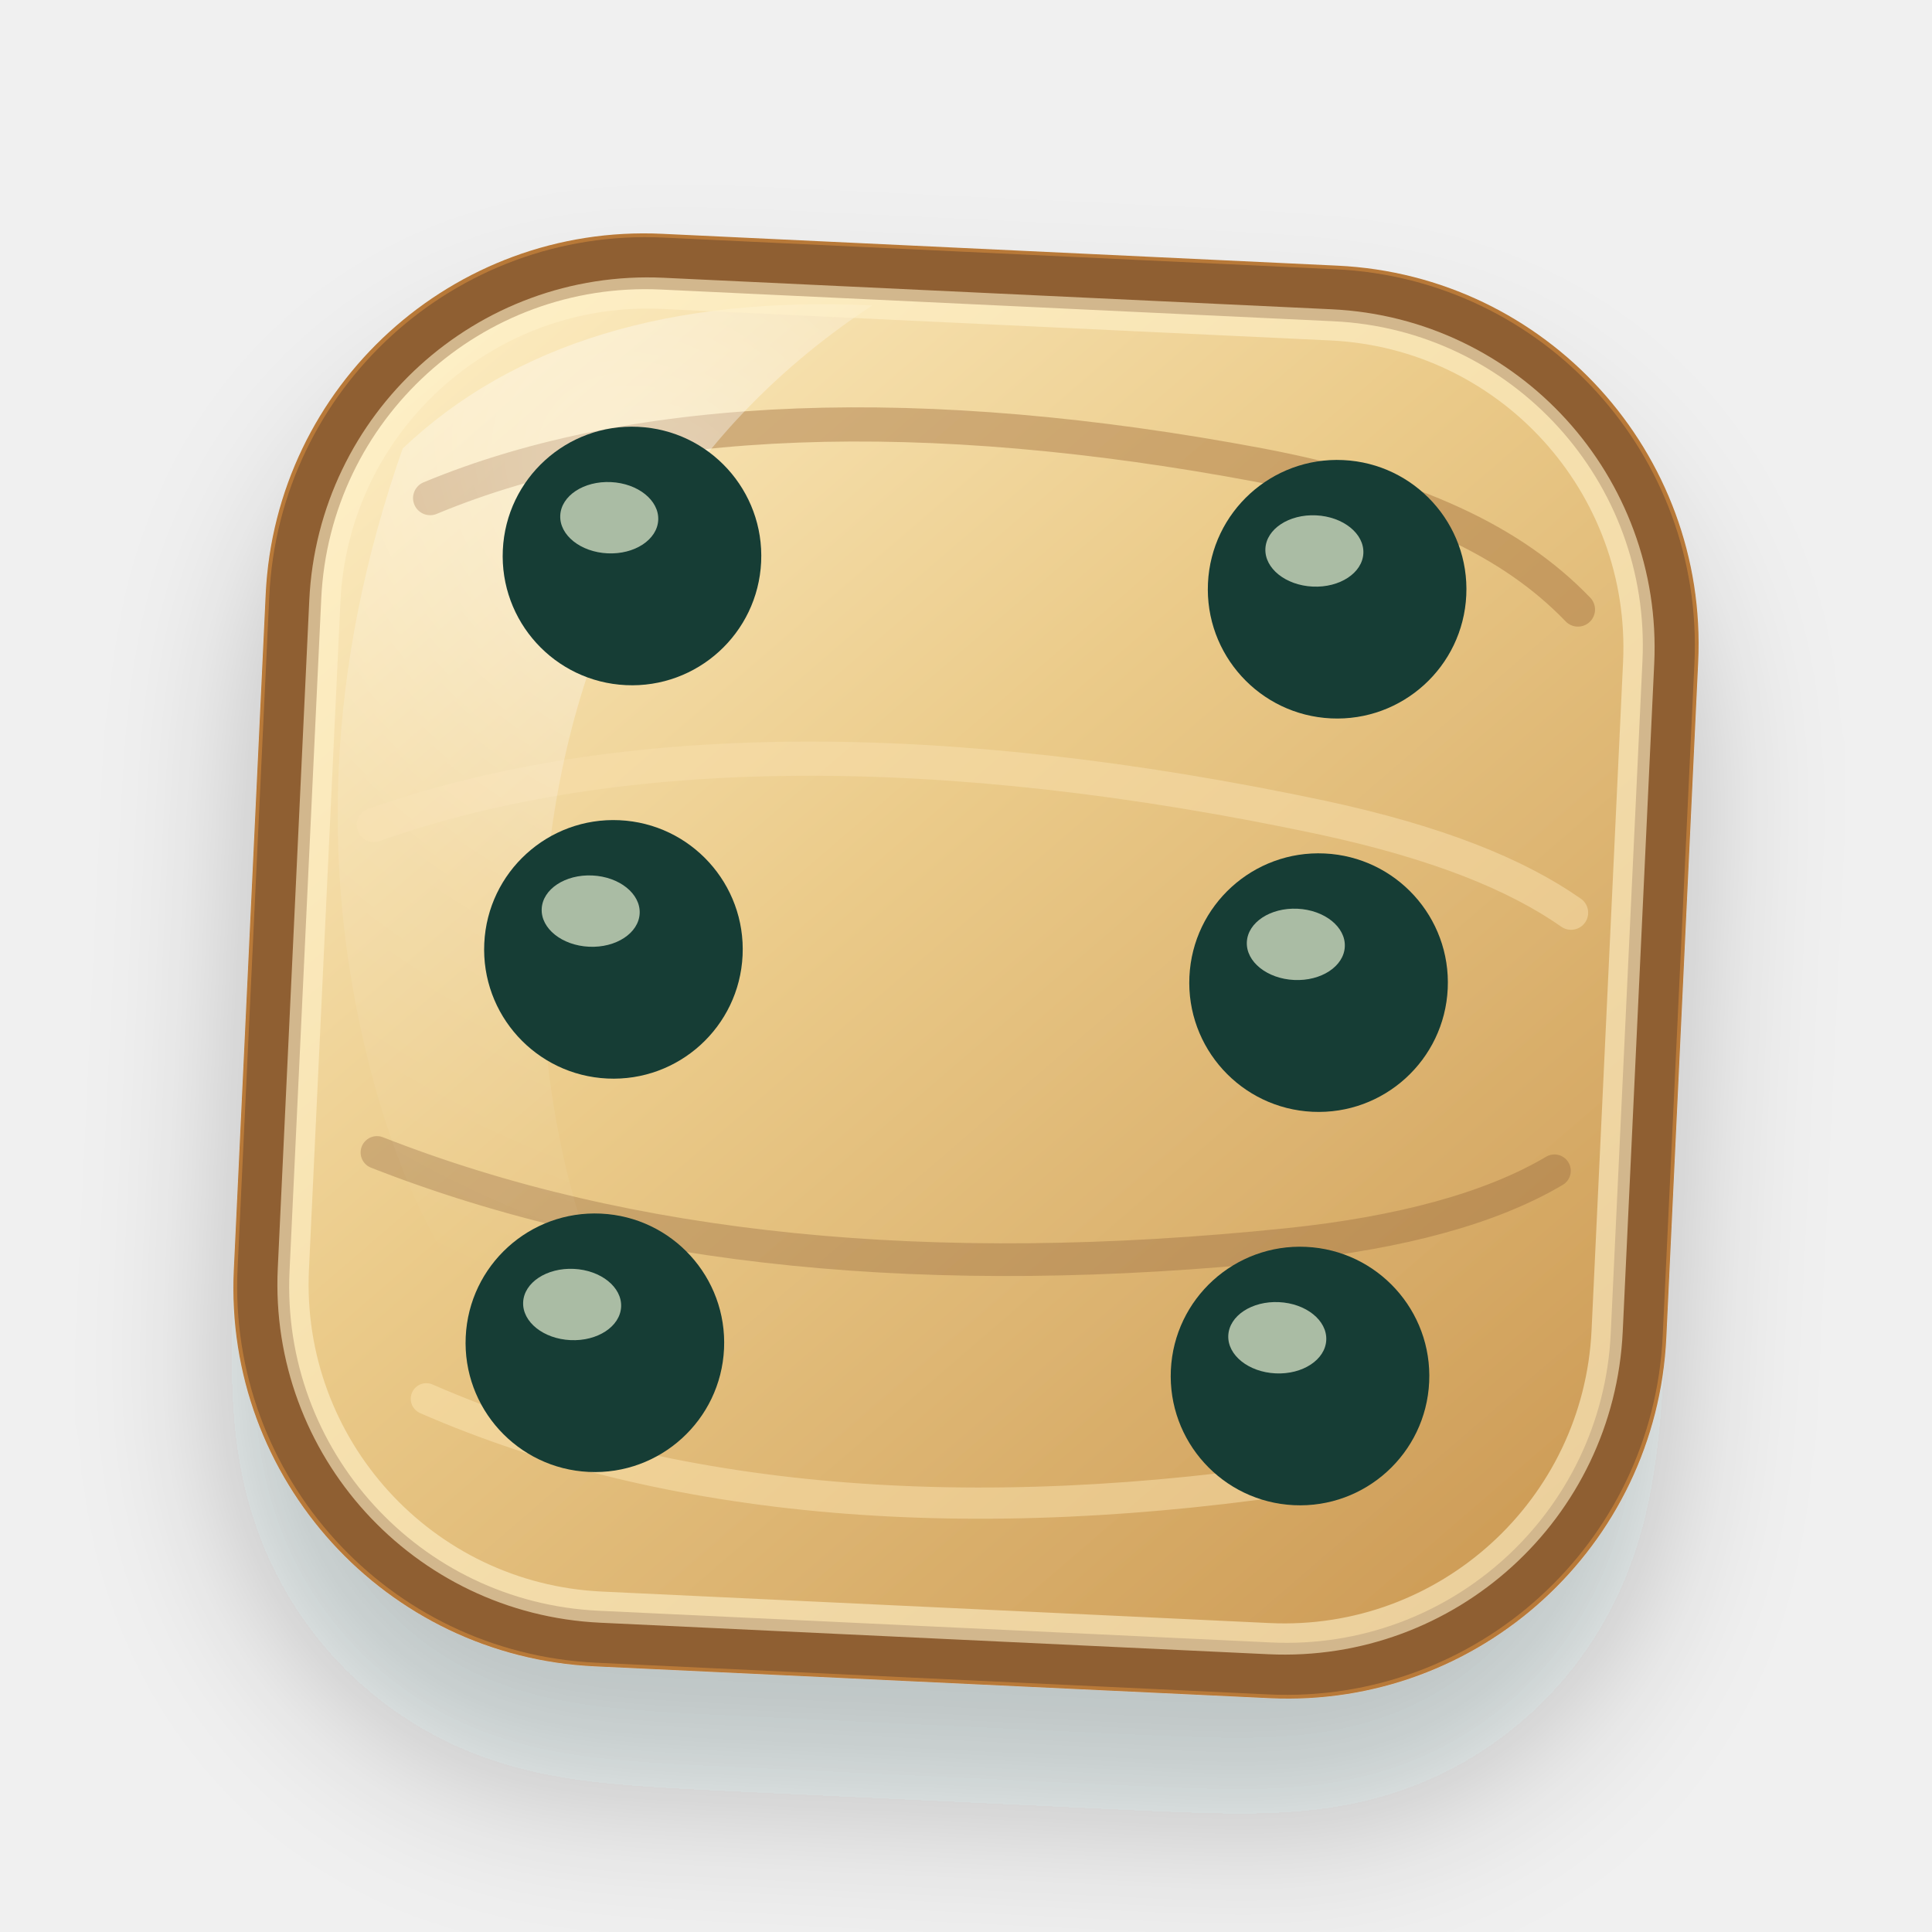
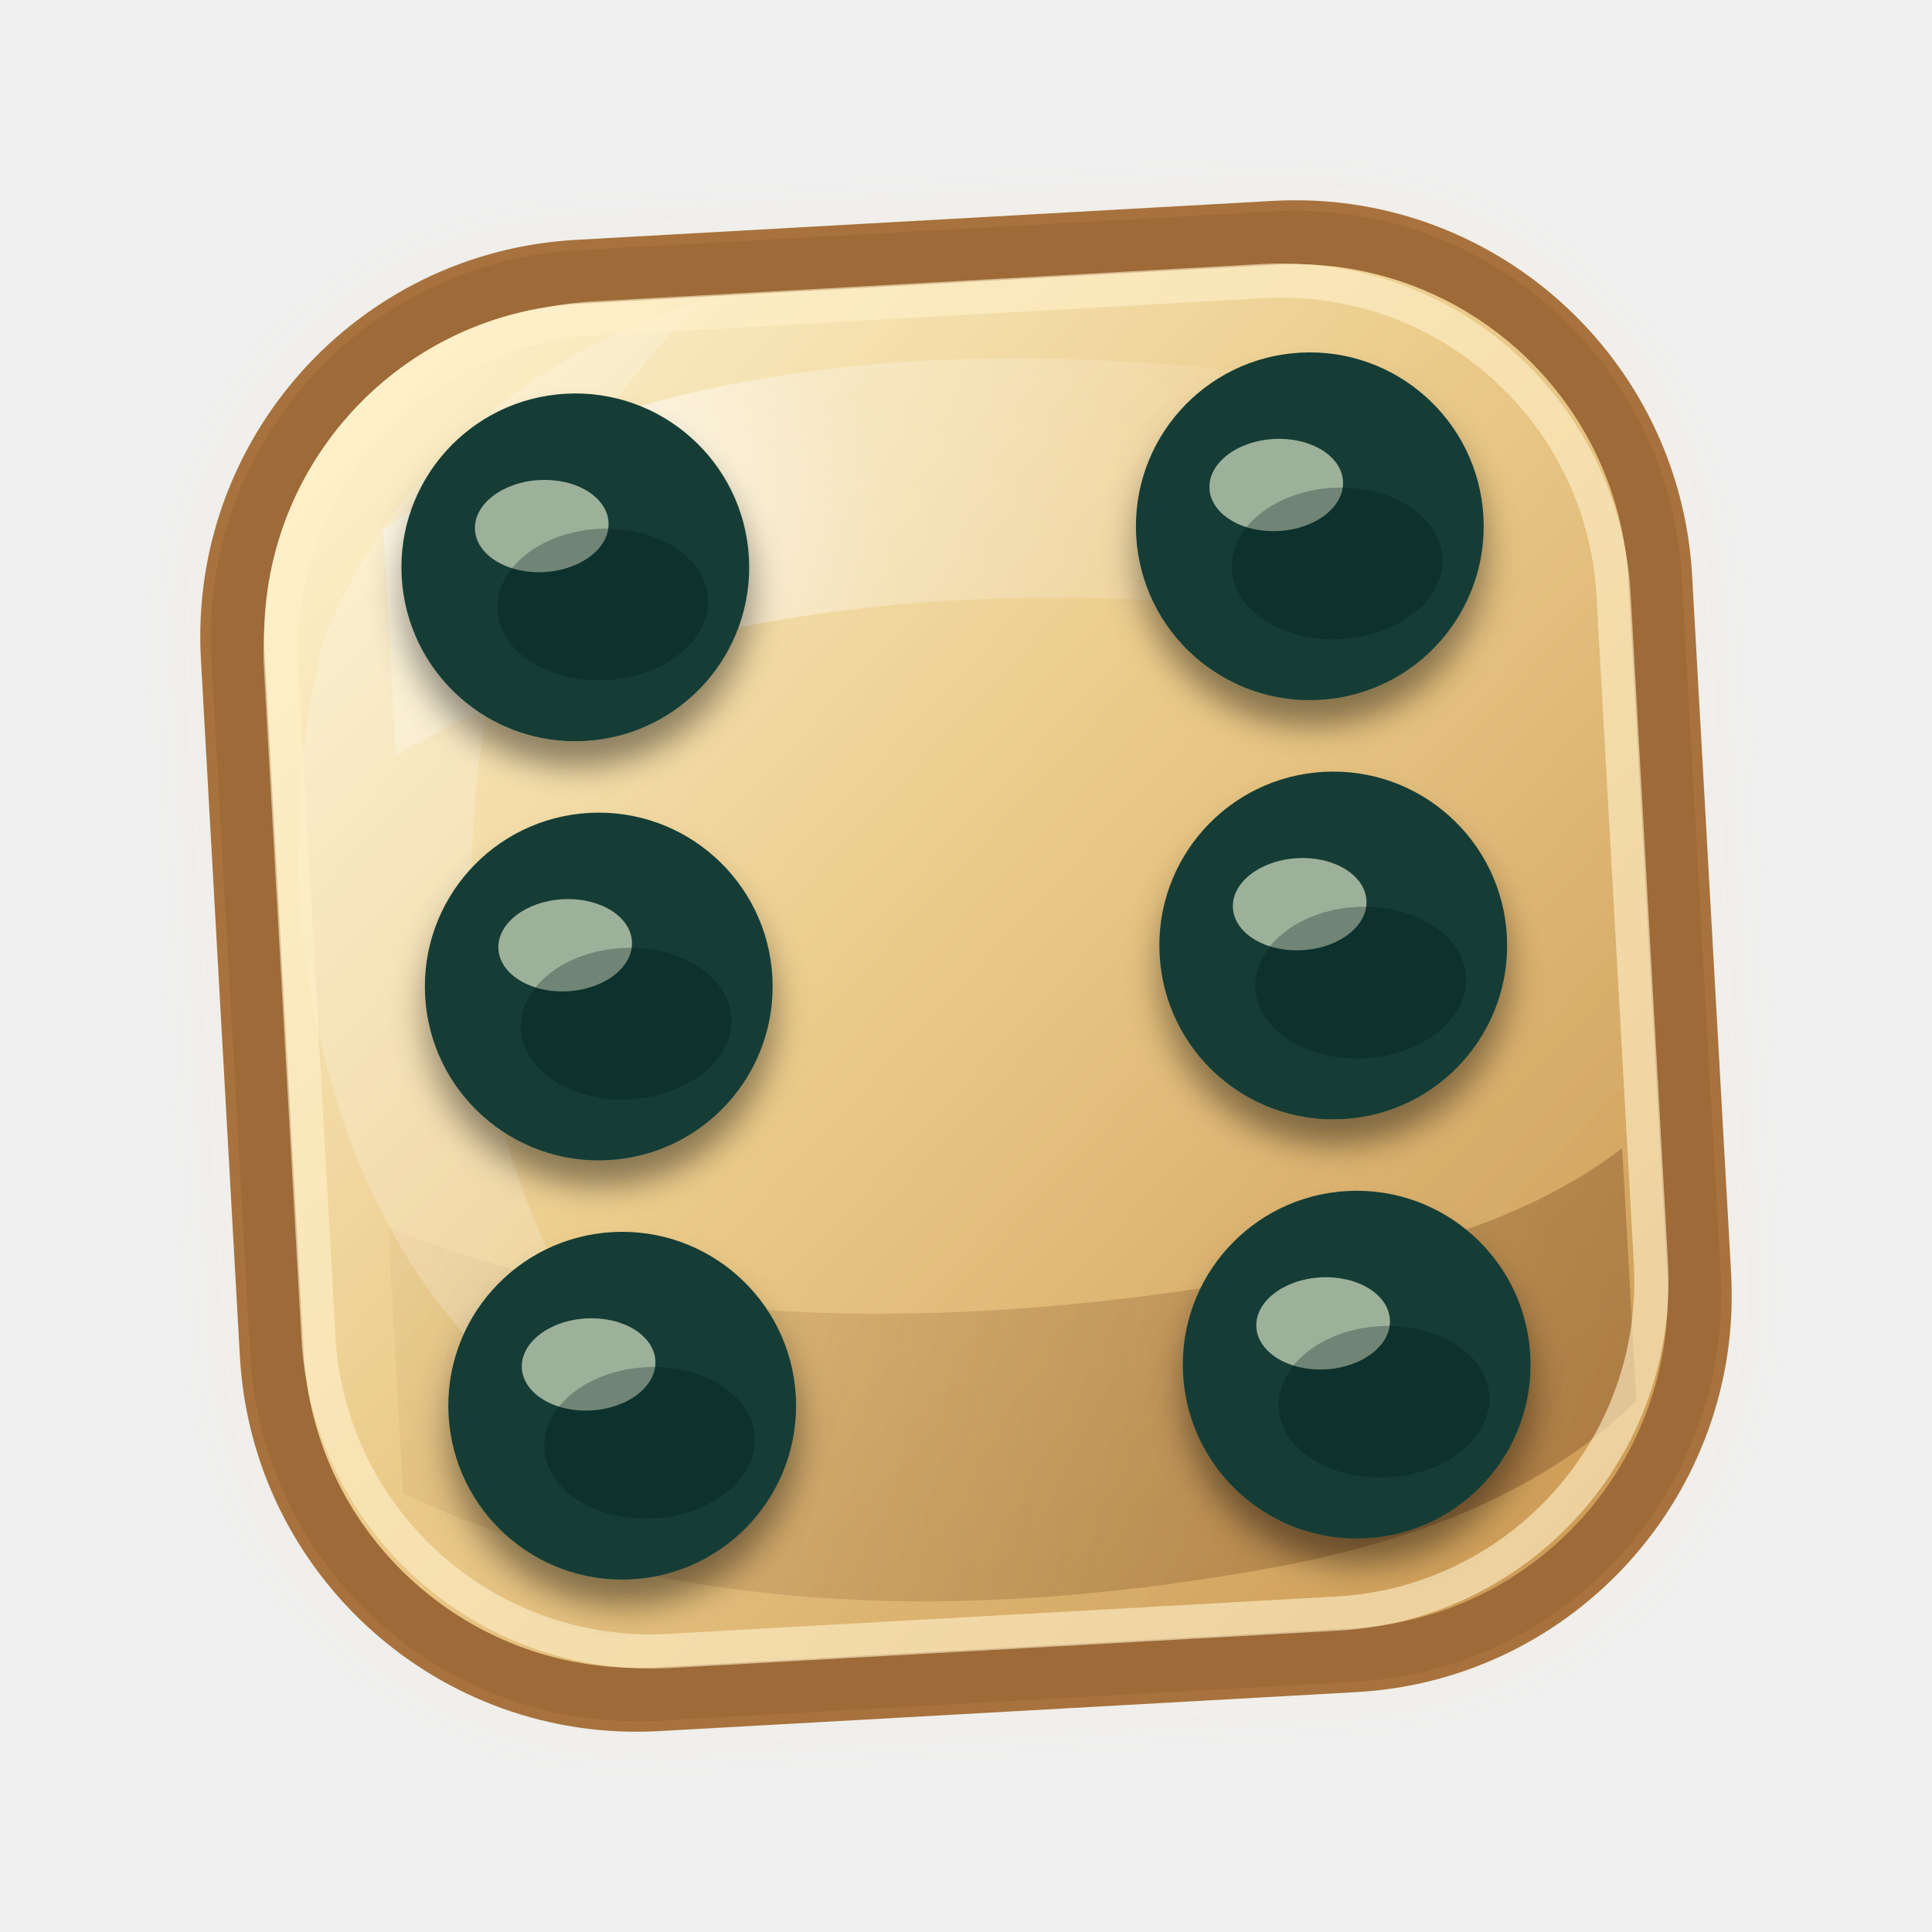
<svg xmlns="http://www.w3.org/2000/svg" preserveAspectRatio="xMidYMid meet" width="100%" height="100%" viewBox="0 0 26 26" fill="none">
  <defs>
-     <linearGradient id="woodBody" x1="4.2" y1="3.8" x2="21.8" y2="22.4" gradientUnits="userSpaceOnUse">
-       <stop offset="0" stop-color="#FFF1C9" />
-       <stop offset="0.42" stop-color="#EBCB8A" />
+     <linearGradient id="dieFaceBevel" x1="4.1" y1="3.8" x2="22.1" y2="22.5" gradientUnits="userSpaceOnUse">
+       <stop offset="0" stop-color="#FFF6D4" />
+       <stop offset="0.46" stop-color="#EBCB8A" />
      <stop offset="1" stop-color="#C9954F" />
    </linearGradient>
-     <radialGradient id="woodGlow" cx="0" cy="0" r="1" gradientUnits="userSpaceOnUse" gradientTransform="translate(8.6 6.8) rotate(38) scale(14 10.6)">
-       <stop offset="0" stop-color="#FFFFFF" stop-opacity="0.62" />
-       <stop offset="0.55" stop-color="#FFFFFF" stop-opacity="0.16" />
+     <radialGradient id="dieFaceGloss" cx="0" cy="0" r="1" gradientUnits="userSpaceOnUse" gradientTransform="translate(8.2 6.3) rotate(38) scale(13.4 10.4)">
+       <stop offset="0" stop-color="#FFFFFF" stop-opacity="0.82" />
+       <stop offset="0.34" stop-color="#FFFFFF" stop-opacity="0.32" />
      <stop offset="1" stop-color="#FFFFFF" stop-opacity="0" />
    </radialGradient>
-     <filter id="softLift" x="-38%" y="-38%" width="176%" height="186%" color-interpolation-filters="sRGB">
-       <feDropShadow dx="0" dy="1.6" stdDeviation="1.05" flood-color="#102820" flood-opacity="0.22" />
+     <linearGradient id="dieLowerEdge" x1="5" y1="16" x2="21.8" y2="21.8" gradientUnits="userSpaceOnUse">
+       <stop offset="0" stop-color="#7D4D25" stop-opacity="0.04" />
+       <stop offset="1" stop-color="#7D4D25" stop-opacity="0.44" />
+     </linearGradient>
+     <filter id="dieCastShadow" x="-42%" y="-42%" width="184%" height="196%" color-interpolation-filters="sRGB">
+       <feDropShadow dx="0" dy="1.8" stdDeviation="1.15" flood-color="#102820" flood-opacity="0.26" />
+       <feDropShadow dx="0" dy="0" stdDeviation="0.38" flood-color="#EBCB8A" flood-opacity="0.12" />
+     </filter>
+     <filter id="pipInset" x="-90%" y="-90%" width="280%" height="280%" color-interpolation-filters="sRGB">
+       <feDropShadow dx="0" dy="0.35" stdDeviation="0.22" flood-color="#000000" flood-opacity="0.42" />
    </filter>
  </defs>
-   <g filter="url(#softLift)" transform="rotate(2.7 13 13)">
-     <rect x="3.35" y="3.35" width="19.3" height="19.3" rx="5.1" fill="#B87939" />
-     <rect x="3.75" y="3.75" width="18.5" height="18.5" rx="4.72" fill="url(#woodBody)" stroke="#8F5E31" stroke-width="0.7" />
-     <path d="M5.5 7.05C8.25 5.75 12.1 5.45 16.62 6.08C18.74 6.38 20.08 6.95 21 7.82" stroke="#9D6A38" stroke-width="0.46" stroke-linecap="round" opacity="0.42" />
-     <path d="M4.95 11.48C8.18 10.16 12.56 9.94 17.7 10.78C19.26 11.04 20.34 11.42 21.1 11.9" stroke="#F7DEAB" stroke-width="0.46" stroke-linecap="round" opacity="0.55" />
-     <path d="M5.2 15.88C8.65 17.05 12.74 17.26 17.5 16.54C19.02 16.31 20.22 15.92 21.04 15.38" stroke="#7B4D2B" stroke-width="0.44" stroke-linecap="round" opacity="0.28" />
-     <path d="M6.02 19.16C9.32 20.42 13.42 20.58 18.08 19.62" stroke="#FFE9B8" stroke-width="0.42" stroke-linecap="round" opacity="0.46" />
-     <path d="M5.1 6.4C6.52 4.92 8.6 4.18 11.32 4.18C8.96 5.9 7.62 8.34 7.34 11.48C7.04 14.82 8.02 17.88 10.25 20.66C7.74 19.58 6 17.68 5.12 14.96C4.22 12.19 4.22 9.34 5.1 6.4Z" fill="url(#woodGlow)" opacity="0.72" />
-     <rect x="4.15" y="4.15" width="17.7" height="17.7" rx="4.35" stroke="#FFF1C9" stroke-width="0.42" opacity="0.6" />
-     <circle cx="8.25" cy="7.7" r="1.74" fill="#143C35" />
-     <ellipse cx="7.92" cy="7.2" rx="0.66" ry="0.48" fill="#F0F7D8" opacity="0.68" />
-     <circle cx="17.75" cy="7.7" r="1.74" fill="#143C35" />
-     <ellipse cx="17.42" cy="7.2" rx="0.66" ry="0.48" fill="#F0F7D8" opacity="0.68" />
-     <circle cx="8.25" cy="13" r="1.74" fill="#143C35" />
-     <ellipse cx="7.92" cy="12.5" rx="0.66" ry="0.48" fill="#F0F7D8" opacity="0.68" />
-     <circle cx="17.75" cy="13" r="1.74" fill="#143C35" />
-     <ellipse cx="17.42" cy="12.5" rx="0.66" ry="0.48" fill="#F0F7D8" opacity="0.68" />
-     <circle cx="8.25" cy="18.3" r="1.74" fill="#143C35" />
-     <ellipse cx="7.92" cy="17.8" rx="0.66" ry="0.48" fill="#F0F7D8" opacity="0.68" />
-     <circle cx="17.75" cy="18.3" r="1.74" fill="#143C35" />
-     <ellipse cx="17.42" cy="17.8" rx="0.66" ry="0.48" fill="#F0F7D8" opacity="0.68" />
+   <g data-dice-style="beveled-high-contrast" filter="url(#dieCastShadow)" transform="rotate(-3.2 13 13)">
+     <rect x="2.95" y="2.95" width="20.1" height="20.1" rx="5.35" fill="#A66F37" opacity="0.96" />
+     <rect x="3.45" y="3.45" width="19.1" height="19.1" rx="4.86" fill="url(#dieFaceBevel)" stroke="#9D6A38" stroke-width="0.72" />
+     <path d="M5.5 6.7C8.16 4.92 12.16 4.42 16.92 5.18C19.04 5.52 20.58 6.26 21.54 7.38V10.2C20.02 9.1 18.02 8.44 15.54 8.2C11.58 7.82 8.24 8.34 5.5 9.74V6.7Z" fill="url(#dieFaceGloss)" opacity="0.82" />
+     <path d="M5.04 16.08C8.3 17.62 12.54 18.02 17.68 17.3C19.4 17.06 20.72 16.6 21.68 15.94V19.34C20.52 20.38 18.88 21.02 16.78 21.3C12.12 21.9 8.18 21.38 5.04 19.66V16.08Z" fill="url(#dieLowerEdge)" />
+     <path d="M4.62 8.12C5.66 5.96 7.44 4.5 9.96 3.86C7.86 5.68 6.66 8.18 6.42 11.4C6.2 14.48 7.1 17.32 9.1 19.92C6.74 18.9 5.2 17.1 4.5 14.56C3.92 12.38 3.96 10.24 4.62 8.12Z" fill="#FFFFFF" opacity="0.2" />
+     <rect x="4.02" y="4.02" width="17.96" height="17.96" rx="4.48" stroke="#FFF1C9" stroke-width="0.46" opacity="0.62" />
+     <g class="pip pip-0" filter="url(#pipInset)">
+       <circle class="pip-core" cx="8.05" cy="7.35" r="2.34" fill="#143C35" />
+       <ellipse cx="7.63" cy="6.77" rx="0.9" ry="0.62" fill="#F0F7D8" opacity="0.62" />
+       <ellipse cx="8.39" cy="7.87" rx="1.42" ry="1.02" fill="#061F1B" opacity="0.3" />
+     </g>
+     <g class="pip pip-1" filter="url(#pipInset)">
+       <circle class="pip-core" cx="17.95" cy="7.35" r="2.34" fill="#143C35" />
+       <ellipse cx="17.53" cy="6.77" rx="0.9" ry="0.62" fill="#F0F7D8" opacity="0.62" />
+       <ellipse cx="18.29" cy="7.87" rx="1.42" ry="1.02" fill="#061F1B" opacity="0.3" />
+     </g>
+     <g class="pip pip-2" filter="url(#pipInset)">
+       <circle class="pip-core" cx="8.05" cy="13" r="2.34" fill="#143C35" />
+       <ellipse cx="7.63" cy="12.42" rx="0.9" ry="0.62" fill="#F0F7D8" opacity="0.62" />
+       <ellipse cx="8.39" cy="13.52" rx="1.42" ry="1.02" fill="#061F1B" opacity="0.3" />
+     </g>
+     <g class="pip pip-3" filter="url(#pipInset)">
+       <circle class="pip-core" cx="17.95" cy="13" r="2.34" fill="#143C35" />
+       <ellipse cx="17.53" cy="12.42" rx="0.9" ry="0.62" fill="#F0F7D8" opacity="0.62" />
+       <ellipse cx="18.29" cy="13.52" rx="1.42" ry="1.02" fill="#061F1B" opacity="0.3" />
+     </g>
+     <g class="pip pip-4" filter="url(#pipInset)">
+       <circle class="pip-core" cx="8.05" cy="18.65" r="2.34" fill="#143C35" />
+       <ellipse cx="7.63" cy="18.07" rx="0.9" ry="0.62" fill="#F0F7D8" opacity="0.62" />
+       <ellipse cx="8.39" cy="19.17" rx="1.42" ry="1.02" fill="#061F1B" opacity="0.3" />
+     </g>
+     <g class="pip pip-5" filter="url(#pipInset)">
+       <circle class="pip-core" cx="17.95" cy="18.65" r="2.34" fill="#143C35" />
+       <ellipse cx="17.53" cy="18.07" rx="0.9" ry="0.62" fill="#F0F7D8" opacity="0.62" />
+       <ellipse cx="18.29" cy="19.17" rx="1.42" ry="1.02" fill="#061F1B" opacity="0.3" />
+     </g>
  </g>
</svg>
